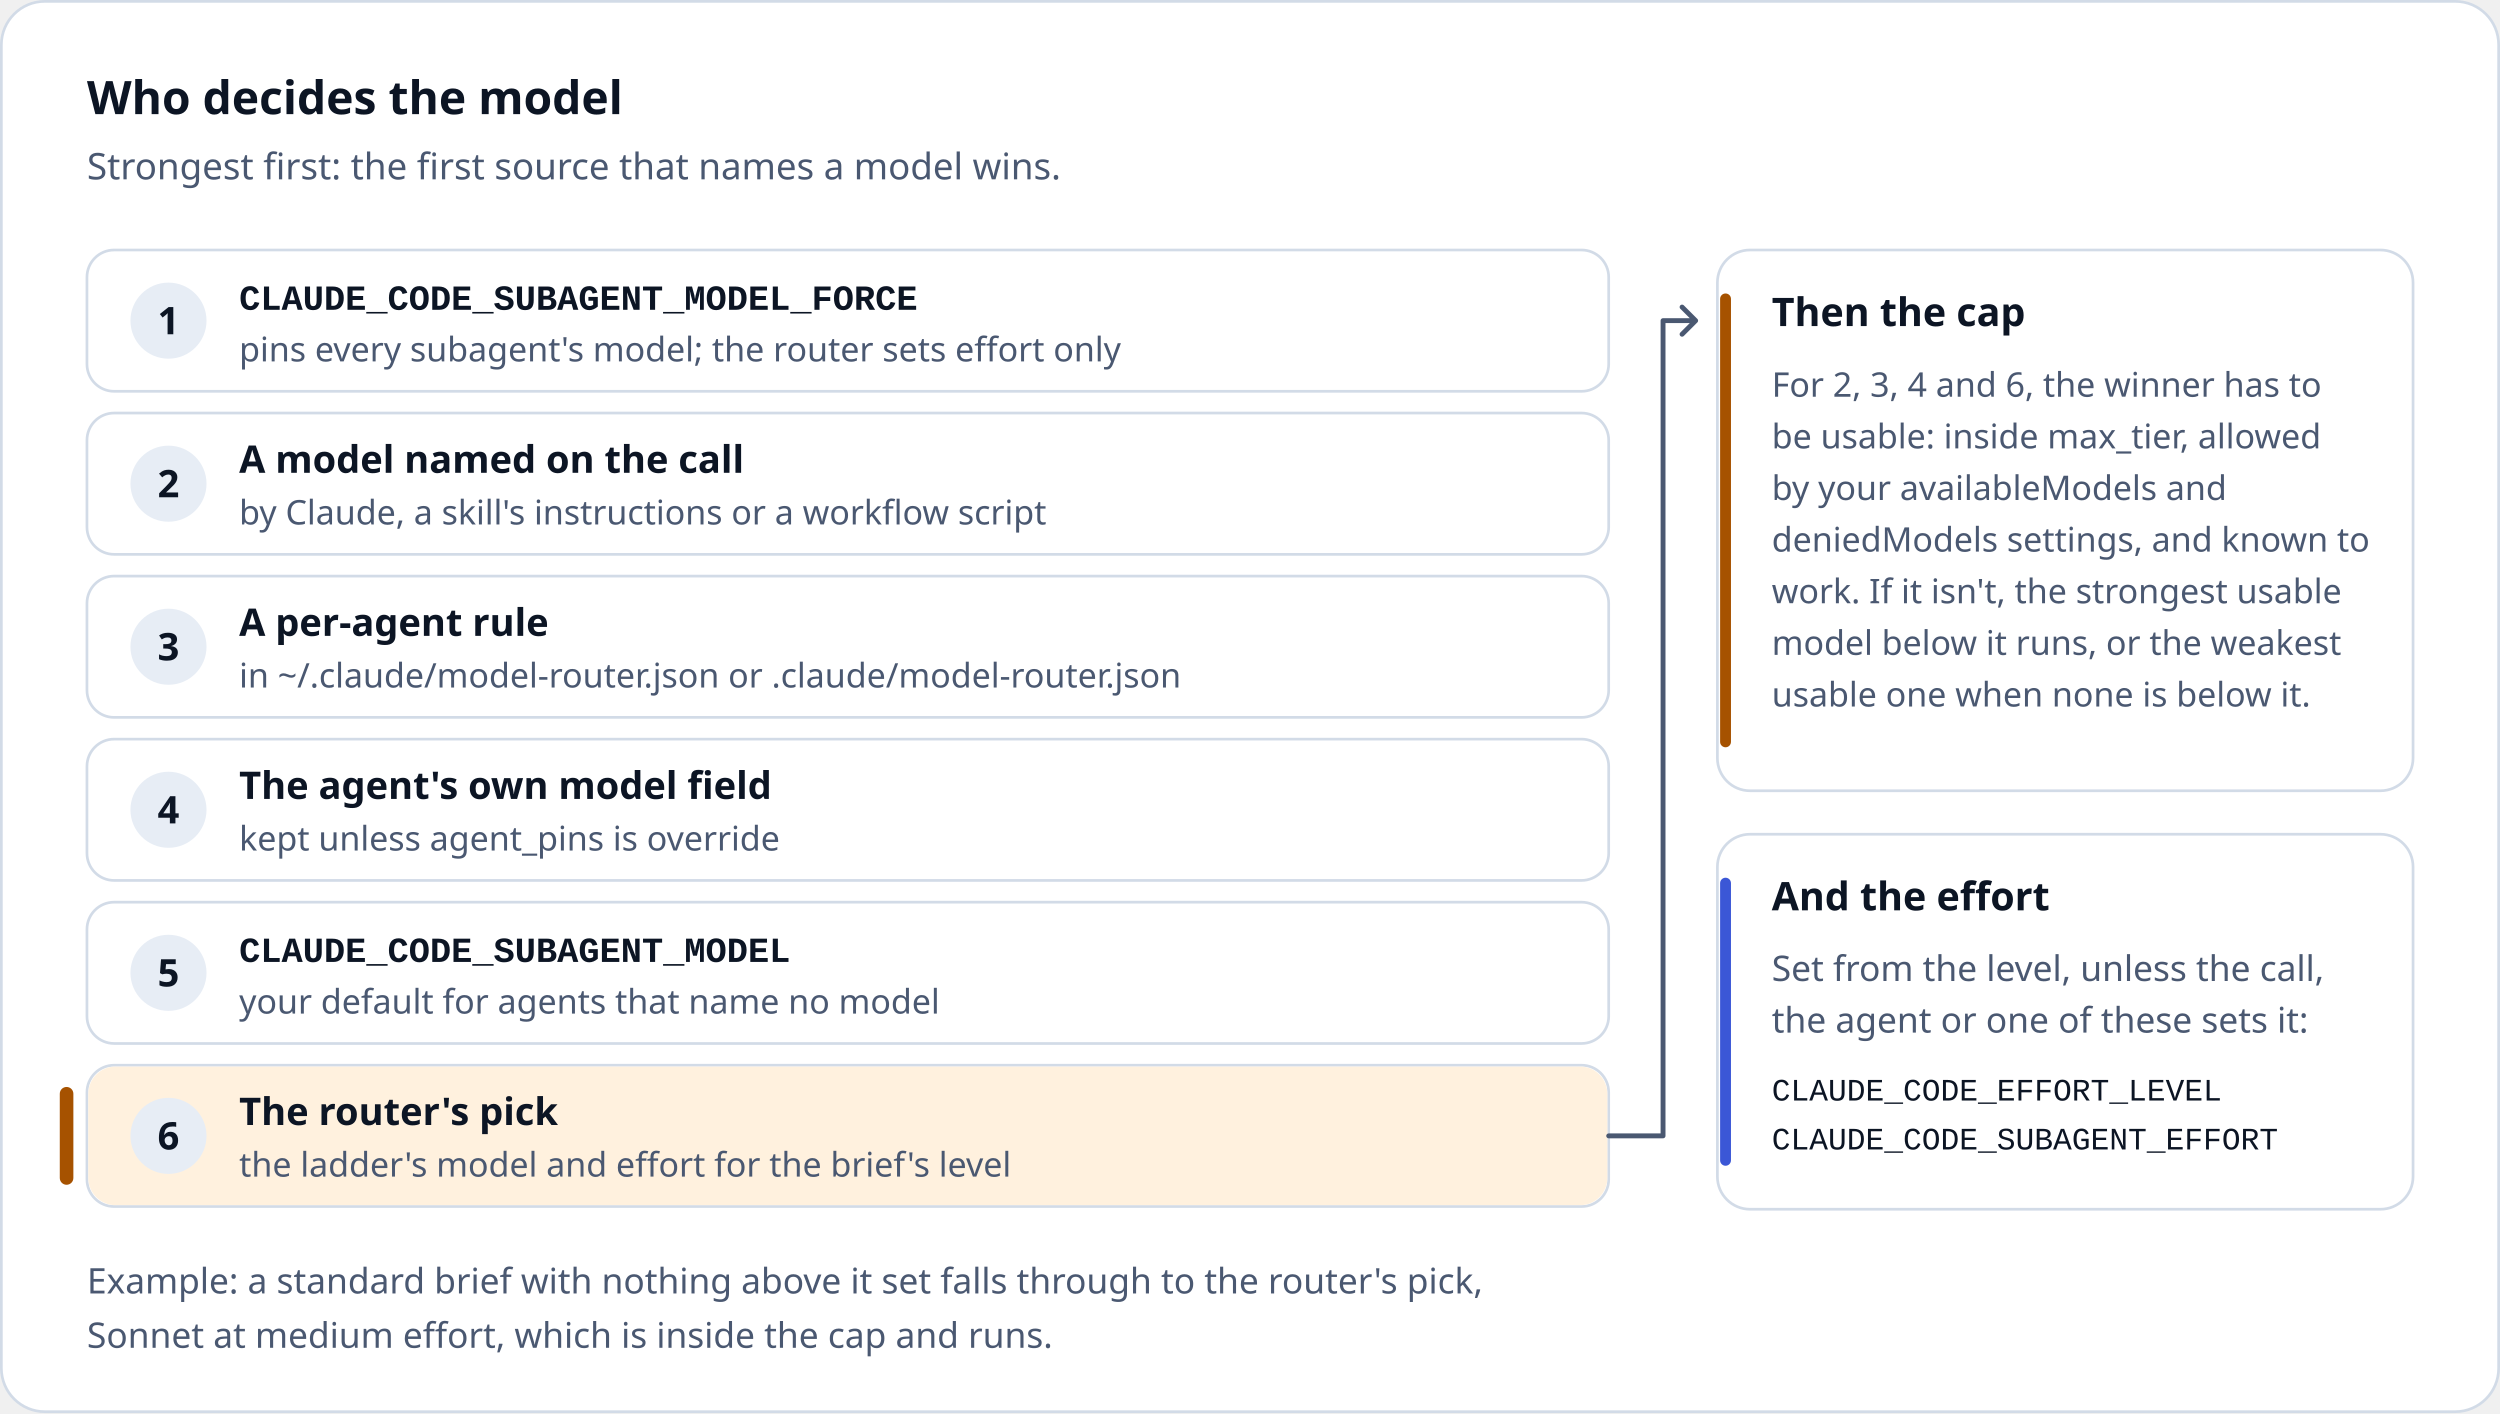
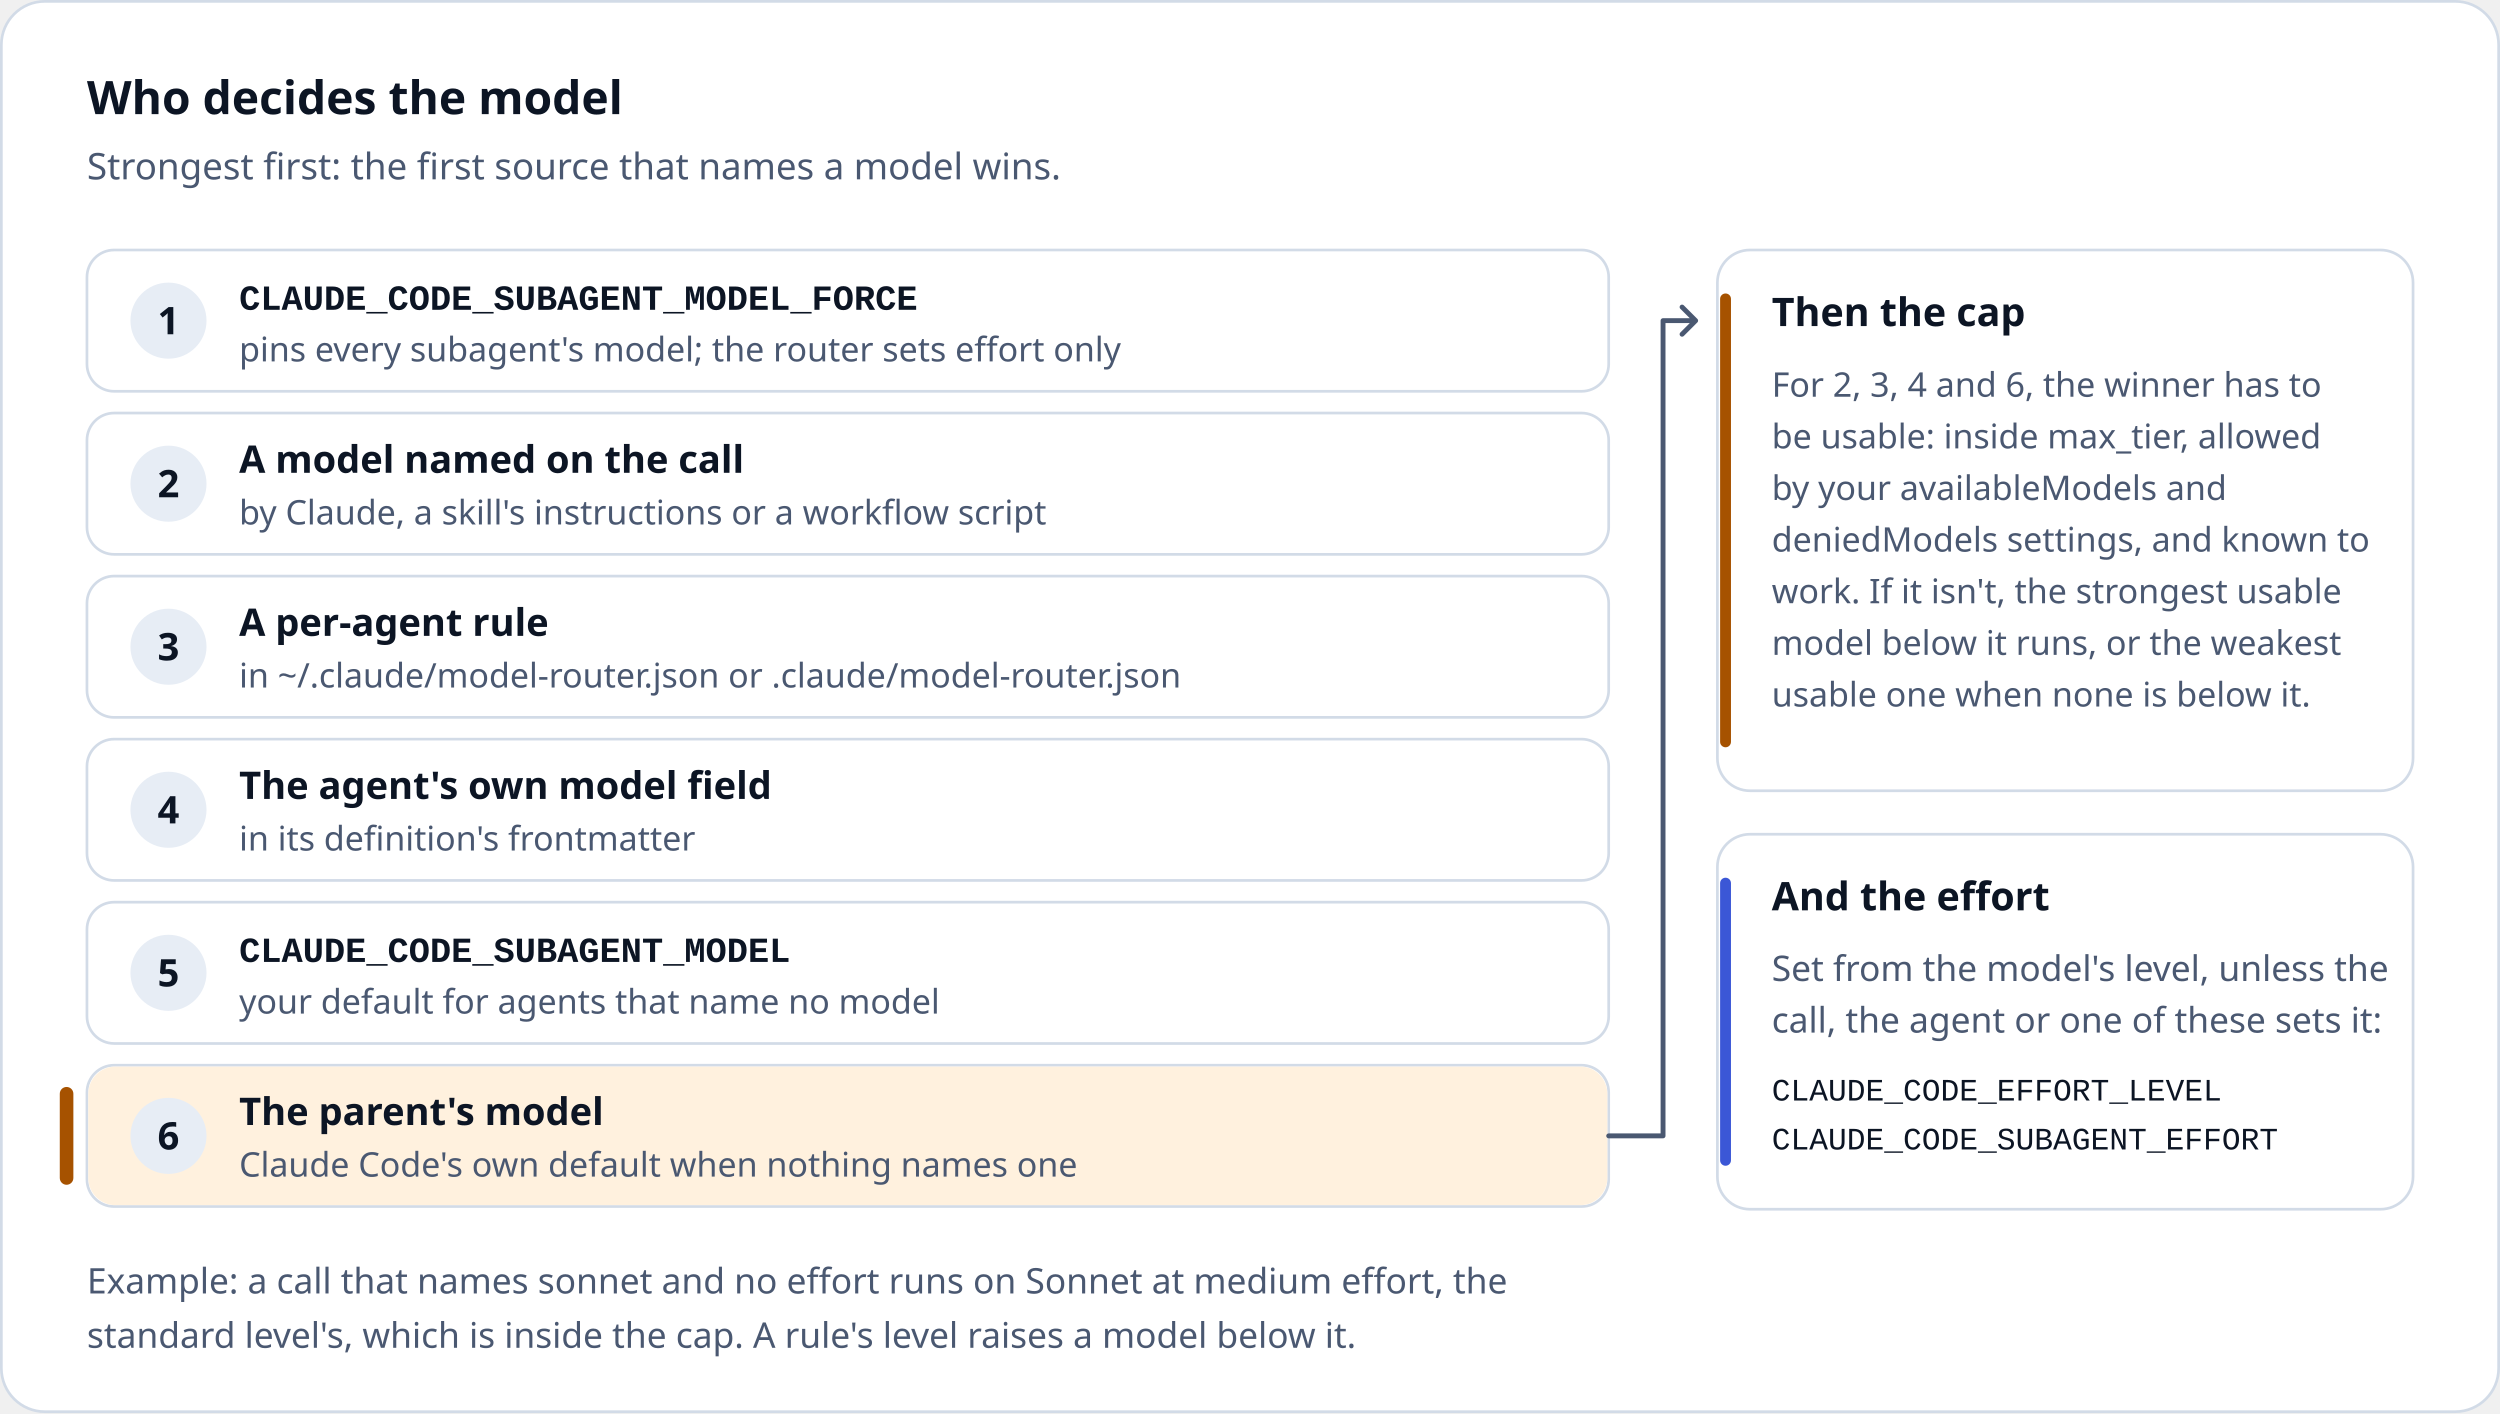
- <svg xmlns="http://www.w3.org/2000/svg" viewBox="0 0 920 520" width="920" height="520" role="img" aria-label="Strongest first: CLAUDE_CODE_SUBAGENT_MODEL_FORCE, then a model named on the call, then a per-agent rule in model-router.json, then the agent's own model field unless agent_pins is override, then CLAUDE_CODE_SUBAGENT_MODEL, then the router's pick. For all but the two environment variables, the winner must be usable under the cap and your settings, else the strongest usable model below it runs. Effort follows the level unless something already sets it.">
+ <svg xmlns="http://www.w3.org/2000/svg" viewBox="0 0 920 520" width="920" height="520" role="img" aria-label="Strongest first: CLAUDE_CODE_SUBAGENT_MODEL_FORCE, then a model named on the call, then a per-agent rule in model-router.json, then the agent's own model field, then CLAUDE_CODE_SUBAGENT_MODEL, then the parent's model. For all but the two environment variables, the winner must be usable under the cap and your settings, else the strongest usable model below it runs. Effort follows the model's level unless something already sets it.">
  <style>text{font-family:-apple-system, BlinkMacSystemFont, "Segoe UI", "Noto Sans", Helvetica, Arial, sans-serif}.mono{font-family:ui-monospace, SFMono-Regular, "SF Mono", Menlo, Consolas, "Liberation Mono", monospace}.b{font-weight:600}.rail{stroke:#C9D4E4}.tilehalo{stroke:#0C1524}.bg{fill:#F4F7FB}.card{fill:#FFFFFF;stroke:#D2DBE7}.ink{fill:#0C1524}.mut{fill:#4A5871}.faint{fill:#E7EDF5}.ln{stroke:#D2DBE7}.lnm{stroke:#4A5871}.inks{stroke:#0C1524}.rt{fill:#A65200}.rts{stroke:#A65200}.rtsoft{fill:#FFF1DE}.halo{stroke:#FFFFFF}.haloc{stroke:#F4F7FB}.tile{fill:#0C1524;stroke:#0C1524}.stop0{stop-color:#FFFFFF}.stop1{stop-color:#F4F7FB}.tag{fill:#FFFFFF}.r1{fill:#0E8C6F}.r1s{stroke:#0E8C6F}.r2{fill:#0A78B8}.r2s{stroke:#0A78B8}.r3{fill:#3B57D6}.r3s{stroke:#3B57D6}.r4{fill:#6D3FD1}.r4s{stroke:#6D3FD1}.r5{fill:#A72C8A}.r5s{stroke:#A72C8A}@media (prefers-color-scheme: dark){.bg{fill:#0A101B}.card{fill:#0F1828;stroke:#26344B}.ink{fill:#E7EDF6}.mut{fill:#9BA9BD}.faint{fill:#1A263A}.ln{stroke:#26344B}.lnm{stroke:#9BA9BD}.inks{stroke:#E7EDF6}.rt{fill:#FFB23E}.rts{stroke:#FFB23E}.rtsoft{fill:#33260F}.halo{stroke:#0F1828}.haloc{stroke:#0A101B}.tile{fill:#13203A;stroke:#2C3E60}.stop0{stop-color:#0F1828}.stop1{stop-color:#0A101B}.tag{fill:#0C1524}.r1{fill:#38D3A8}.r1s{stroke:#38D3A8}.r2{fill:#45B4F2}.r2s{stroke:#45B4F2}.r3{fill:#8196FF}.r3s{stroke:#8196FF}.r4{fill:#AA8BFF}.r4s{stroke:#AA8BFF}.r5{fill:#F27BCD}.r5s{stroke:#F27BCD}}.qmark{animation:qm 9s ease-in-out infinite}@keyframes qm{0%{transform:translate(0px,-300px);opacity:0}3%{transform:translate(0px,-300px);opacity:1}12%{transform:translate(0px,-300px)}16%{transform:translate(0px,-240px)}25%{transform:translate(0px,-240px)}29%{transform:translate(0px,-180px)}38%{transform:translate(0px,-180px)}42%{transform:translate(0px,-120px)}51%{transform:translate(0px,-120px)}55%{transform:translate(0px,-60px)}64%{transform:translate(0px,-60px)}68%{transform:translate(0px,0px)}92%{transform:translate(0px,0px);opacity:1}100%{transform:translate(0px,0px);opacity:0}}.qband{animation:qb 9s ease-in-out infinite}@keyframes qb{0%{opacity:0}66%{opacity:0}70%{opacity:1}92%{opacity:1}100%{opacity:0}}@media (prefers-reduced-motion: reduce){*{animation:none!important}}</style>
  <rect x="0.5" y="0.5" width="919" height="519" rx="16" class="card" />
  <text x="32" y="42" class="ink b" font-size="17">Who decides the model</text>
  <text x="32" y="66" class="mut" font-size="13.5">Strongest first: the first source that names a model wins.</text>
  <rect x="32" y="92" width="560" height="52" rx="10" class="card" stroke-width="1" />
  <circle cx="62" cy="118" r="14" class="faint" />
  <text x="62" y="123" class="ink b" font-size="14" text-anchor="middle">1</text>
  <text x="88" y="114" class="mono ink b" font-size="13">CLAUDE_CODE_SUBAGENT_MODEL_FORCE</text>
  <text x="88" y="133" class="mut" font-size="12.5">pins every subagent's model; the router sets effort only</text>
  <rect x="32" y="152" width="560" height="52" rx="10" class="card" stroke-width="1" />
  <circle cx="62" cy="178" r="14" class="faint" />
  <text x="62" y="183" class="ink b" font-size="14" text-anchor="middle">2</text>
  <text x="88" y="174" class="ink b" font-size="14">A model named on the call</text>
  <text x="88" y="193" class="mut" font-size="12.5">by Claude, a skill's instructions or a workflow script</text>
  <rect x="32" y="212" width="560" height="52" rx="10" class="card" stroke-width="1" />
  <circle cx="62" cy="238" r="14" class="faint" />
  <text x="62" y="243" class="ink b" font-size="14" text-anchor="middle">3</text>
  <text x="88" y="234" class="ink b" font-size="14">A per-agent rule</text>
  <text x="88" y="253" class="mut" font-size="12.5">in ~/.claude/model-router.json or .claude/model-router.json</text>
  <rect x="32" y="272" width="560" height="52" rx="10" class="card" stroke-width="1" />
  <circle cx="62" cy="298" r="14" class="faint" />
  <text x="62" y="303" class="ink b" font-size="14" text-anchor="middle">4</text>
  <text x="88" y="294" class="ink b" font-size="14">The agent's own model field</text>
-   <text x="88" y="313" class="mut" font-size="12.5">kept unless agent_pins is override</text>
+   <text x="88" y="313" class="mut" font-size="12.5">in its definition's frontmatter</text>
  <rect x="32" y="332" width="560" height="52" rx="10" class="card" stroke-width="1" />
  <circle cx="62" cy="358" r="14" class="faint" />
  <text x="62" y="363" class="ink b" font-size="14" text-anchor="middle">5</text>
  <text x="88" y="354" class="mono ink b" font-size="13">CLAUDE_CODE_SUBAGENT_MODEL</text>
  <text x="88" y="373" class="mut" font-size="12.5">your default for agents that name no model</text>
  <rect x="32" y="392" width="560" height="52" rx="10" class="card" stroke-width="1" />
  <rect x="32.5" y="392.5" width="559" height="51" rx="10" class="rtsoft qband" />
  <circle cx="62" cy="418" r="14" class="faint" />
  <text x="62" y="423" class="ink b" font-size="14" text-anchor="middle">6</text>
-   <text x="88" y="414" class="ink b" font-size="14">The router's pick</text>
-   <text x="88" y="433" class="mut" font-size="12.5">the ladder's model and effort for the brief's level</text>
+   <text x="88" y="414" class="ink b" font-size="14">The parent's model</text>
+   <text x="88" y="433" class="mut" font-size="12.5">Claude Code's own default when nothing names one</text>
  <g class="qmark">
    <rect x="22" y="400" width="5" height="36" rx="2.5" class="rt" />
  </g>
  <path d="M592 418H612V118H624M619 113L624 118L619 123" class="lnm" stroke-width="1.8" fill="none" stroke-linecap="round" stroke-linejoin="round" />
  <rect x="632" y="92" width="256" height="199" rx="12" class="card" stroke-width="1" />
  <rect x="633" y="108" width="4" height="167" rx="2" class="rt" />
  <text x="652" y="120" class="ink b" font-size="14.5">Then the cap</text>
  <text x="652" y="146" class="mut" font-size="12.5">For 2, 3, 4 and 6, the winner has to</text>
  <text x="652" y="165" class="mut" font-size="12.5">be usable: inside max_tier, allowed</text>
  <text x="652" y="184" class="mut" font-size="12.5">by your availableModels and</text>
  <text x="652" y="203" class="mut" font-size="12.5">deniedModels settings, and known to</text>
  <text x="652" y="222" class="mut" font-size="12.5">work. If it isn't, the strongest usable</text>
  <text x="652" y="241" class="mut" font-size="12.5">model below it runs, or the weakest</text>
  <text x="652" y="260" class="mut" font-size="12.5">usable one when none is below it.</text>
  <rect x="632" y="307" width="256" height="138" rx="12" class="card" stroke-width="1" />
  <rect x="633" y="323" width="4" height="106" rx="2" class="r3" />
  <text x="652" y="335" class="ink b" font-size="14.5">And the effort</text>
-   <text x="652" y="361" class="mut" font-size="13">Set from the level, unless the call,</text>
-   <text x="652" y="380" class="mut" font-size="13">the agent or one of these sets it:</text>
+   <text x="652" y="361" class="mut" font-size="13">Set from the model's level, unless the</text>
+   <text x="652" y="380" class="mut" font-size="13">call, the agent or one of these sets it:</text>
  <text x="652" y="405" class="mono ink" font-size="11.5">CLAUDE_CODE_EFFORT_LEVEL</text>
  <text x="652" y="423" class="mono ink" font-size="11.5">CLAUDE_CODE_SUBAGENT_EFFORT</text>
-   <text x="32" y="476" class="mut" font-size="13">Example: a standard brief with nothing above it set falls through to the router's pick,</text>
-   <text x="32" y="496" class="mut" font-size="13">Sonnet at medium effort, which is inside the cap and runs.</text>
+   <text x="32" y="476" class="mut" font-size="13">Example: a call that names sonnet and no effort runs on Sonnet at medium effort, the</text>
+   <text x="32" y="496" class="mut" font-size="13">standard level's, which is inside the cap. A rule's level raises a model below it.</text>
</svg>
